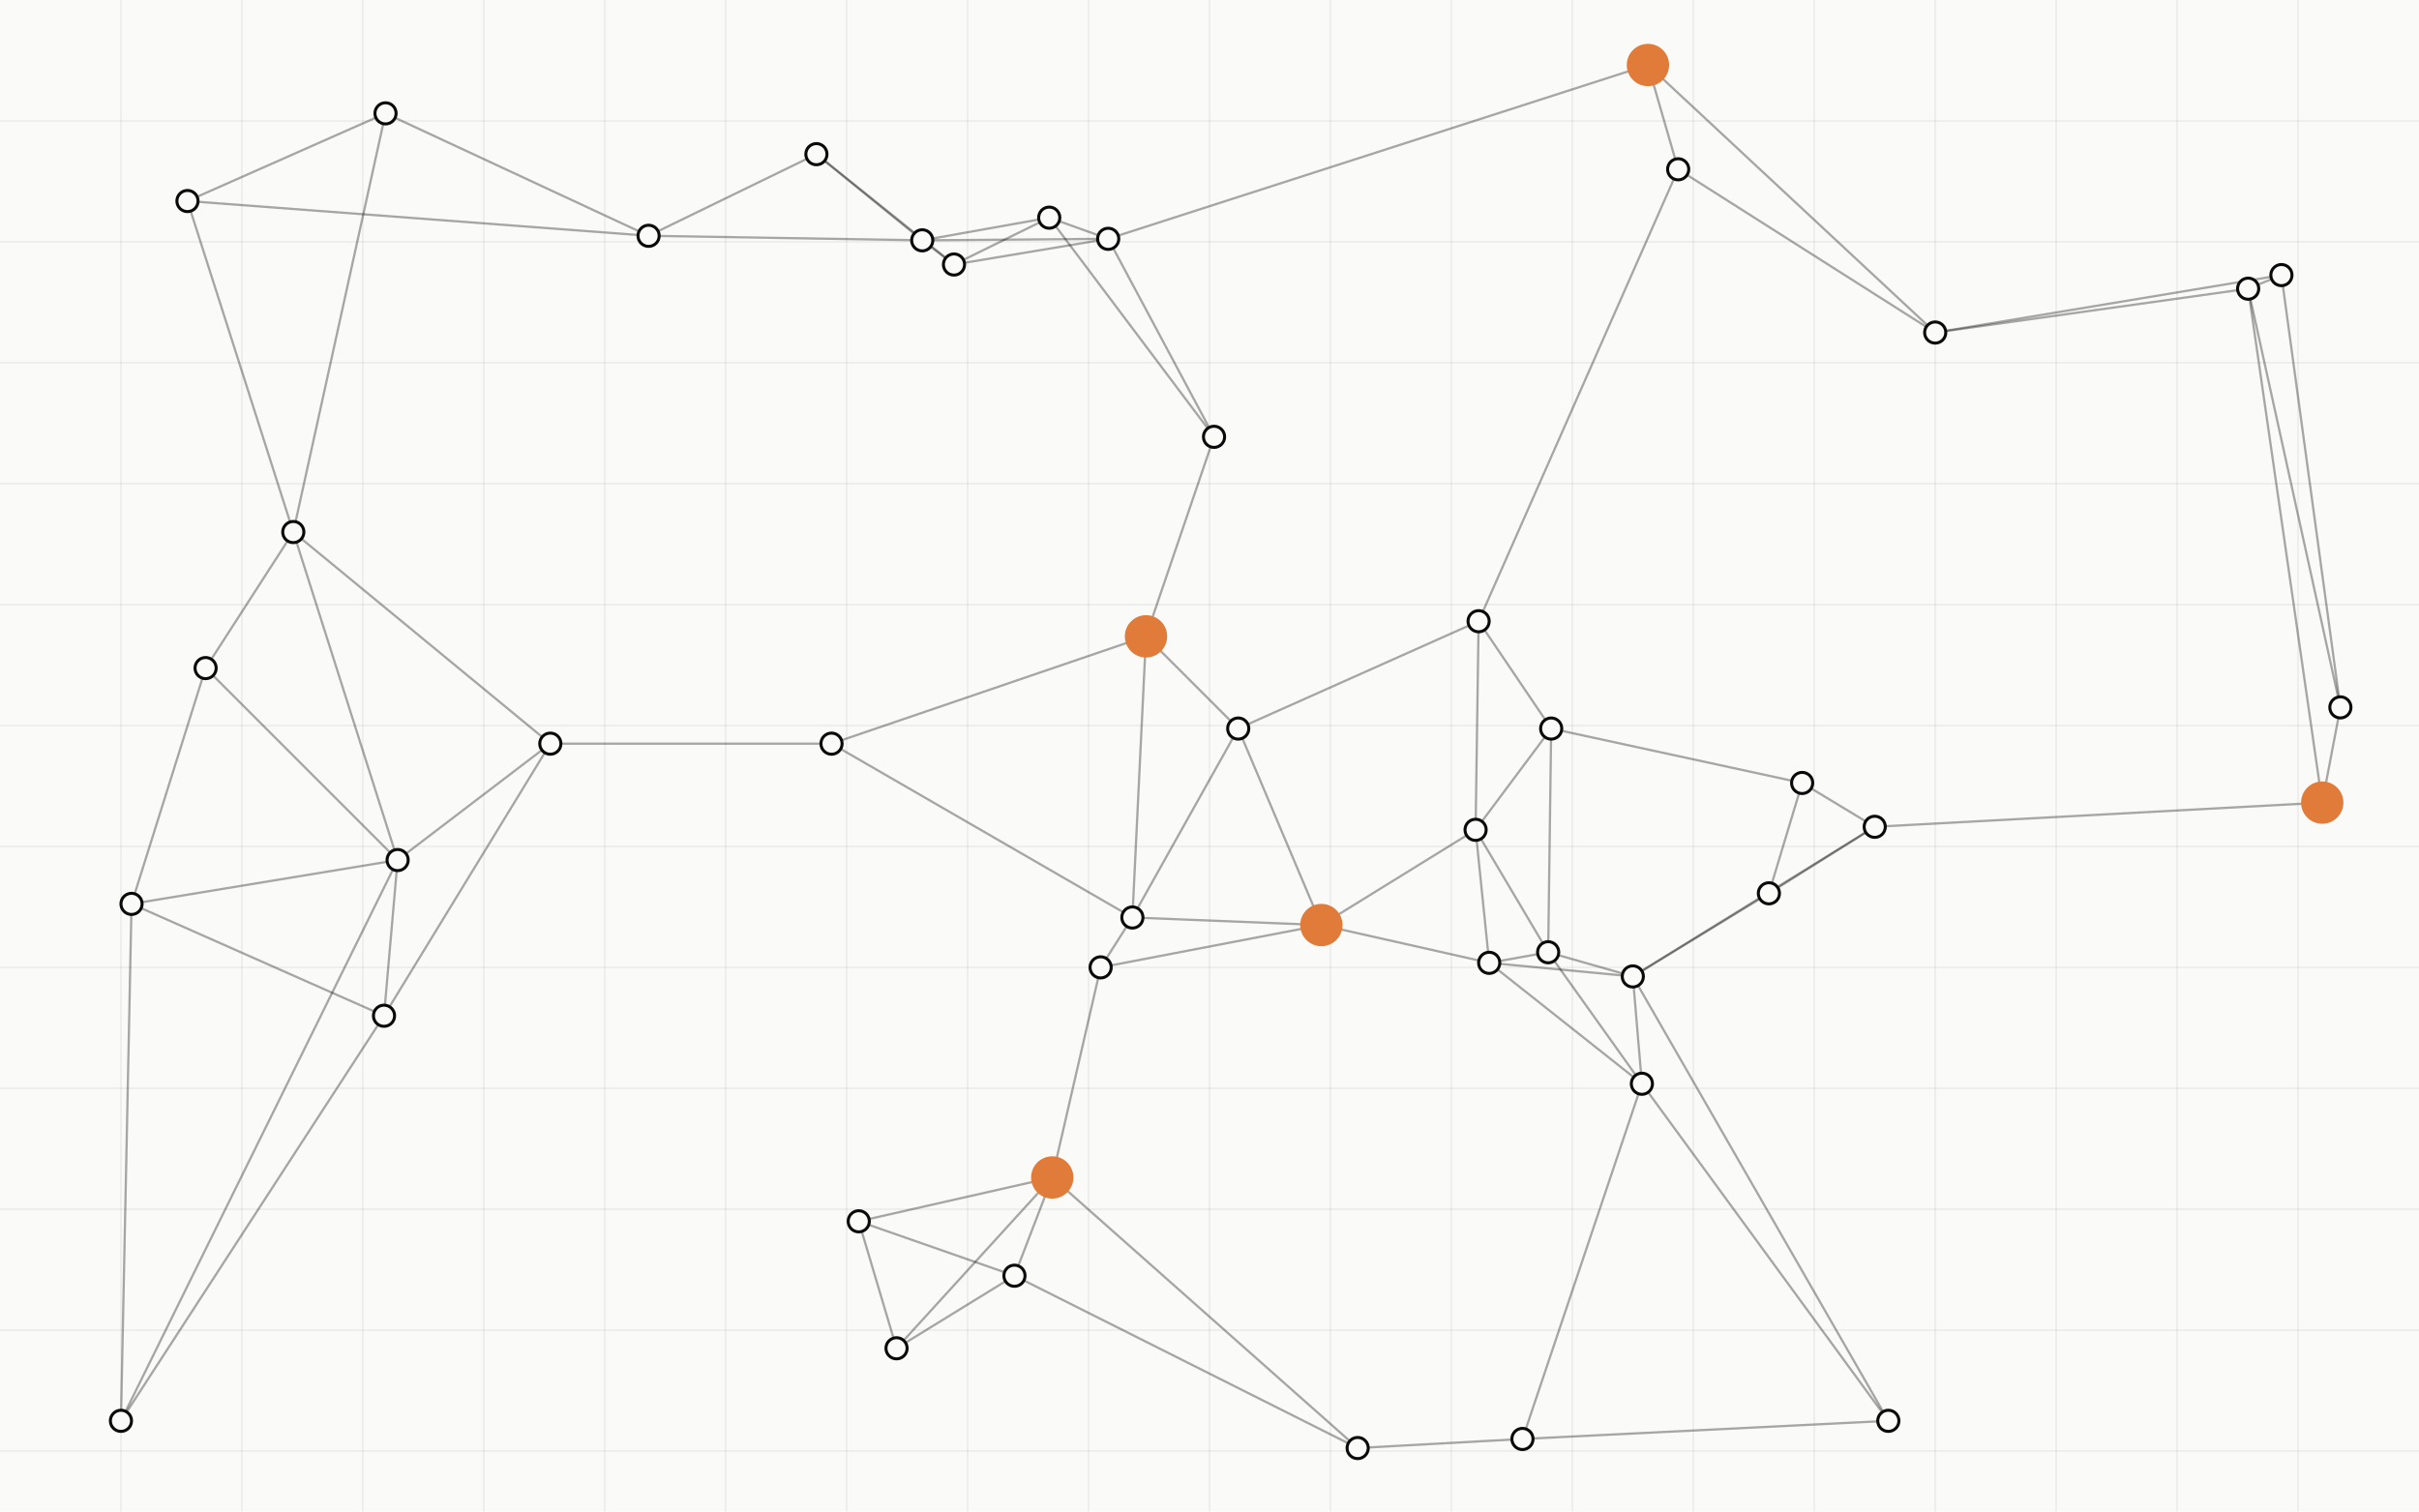
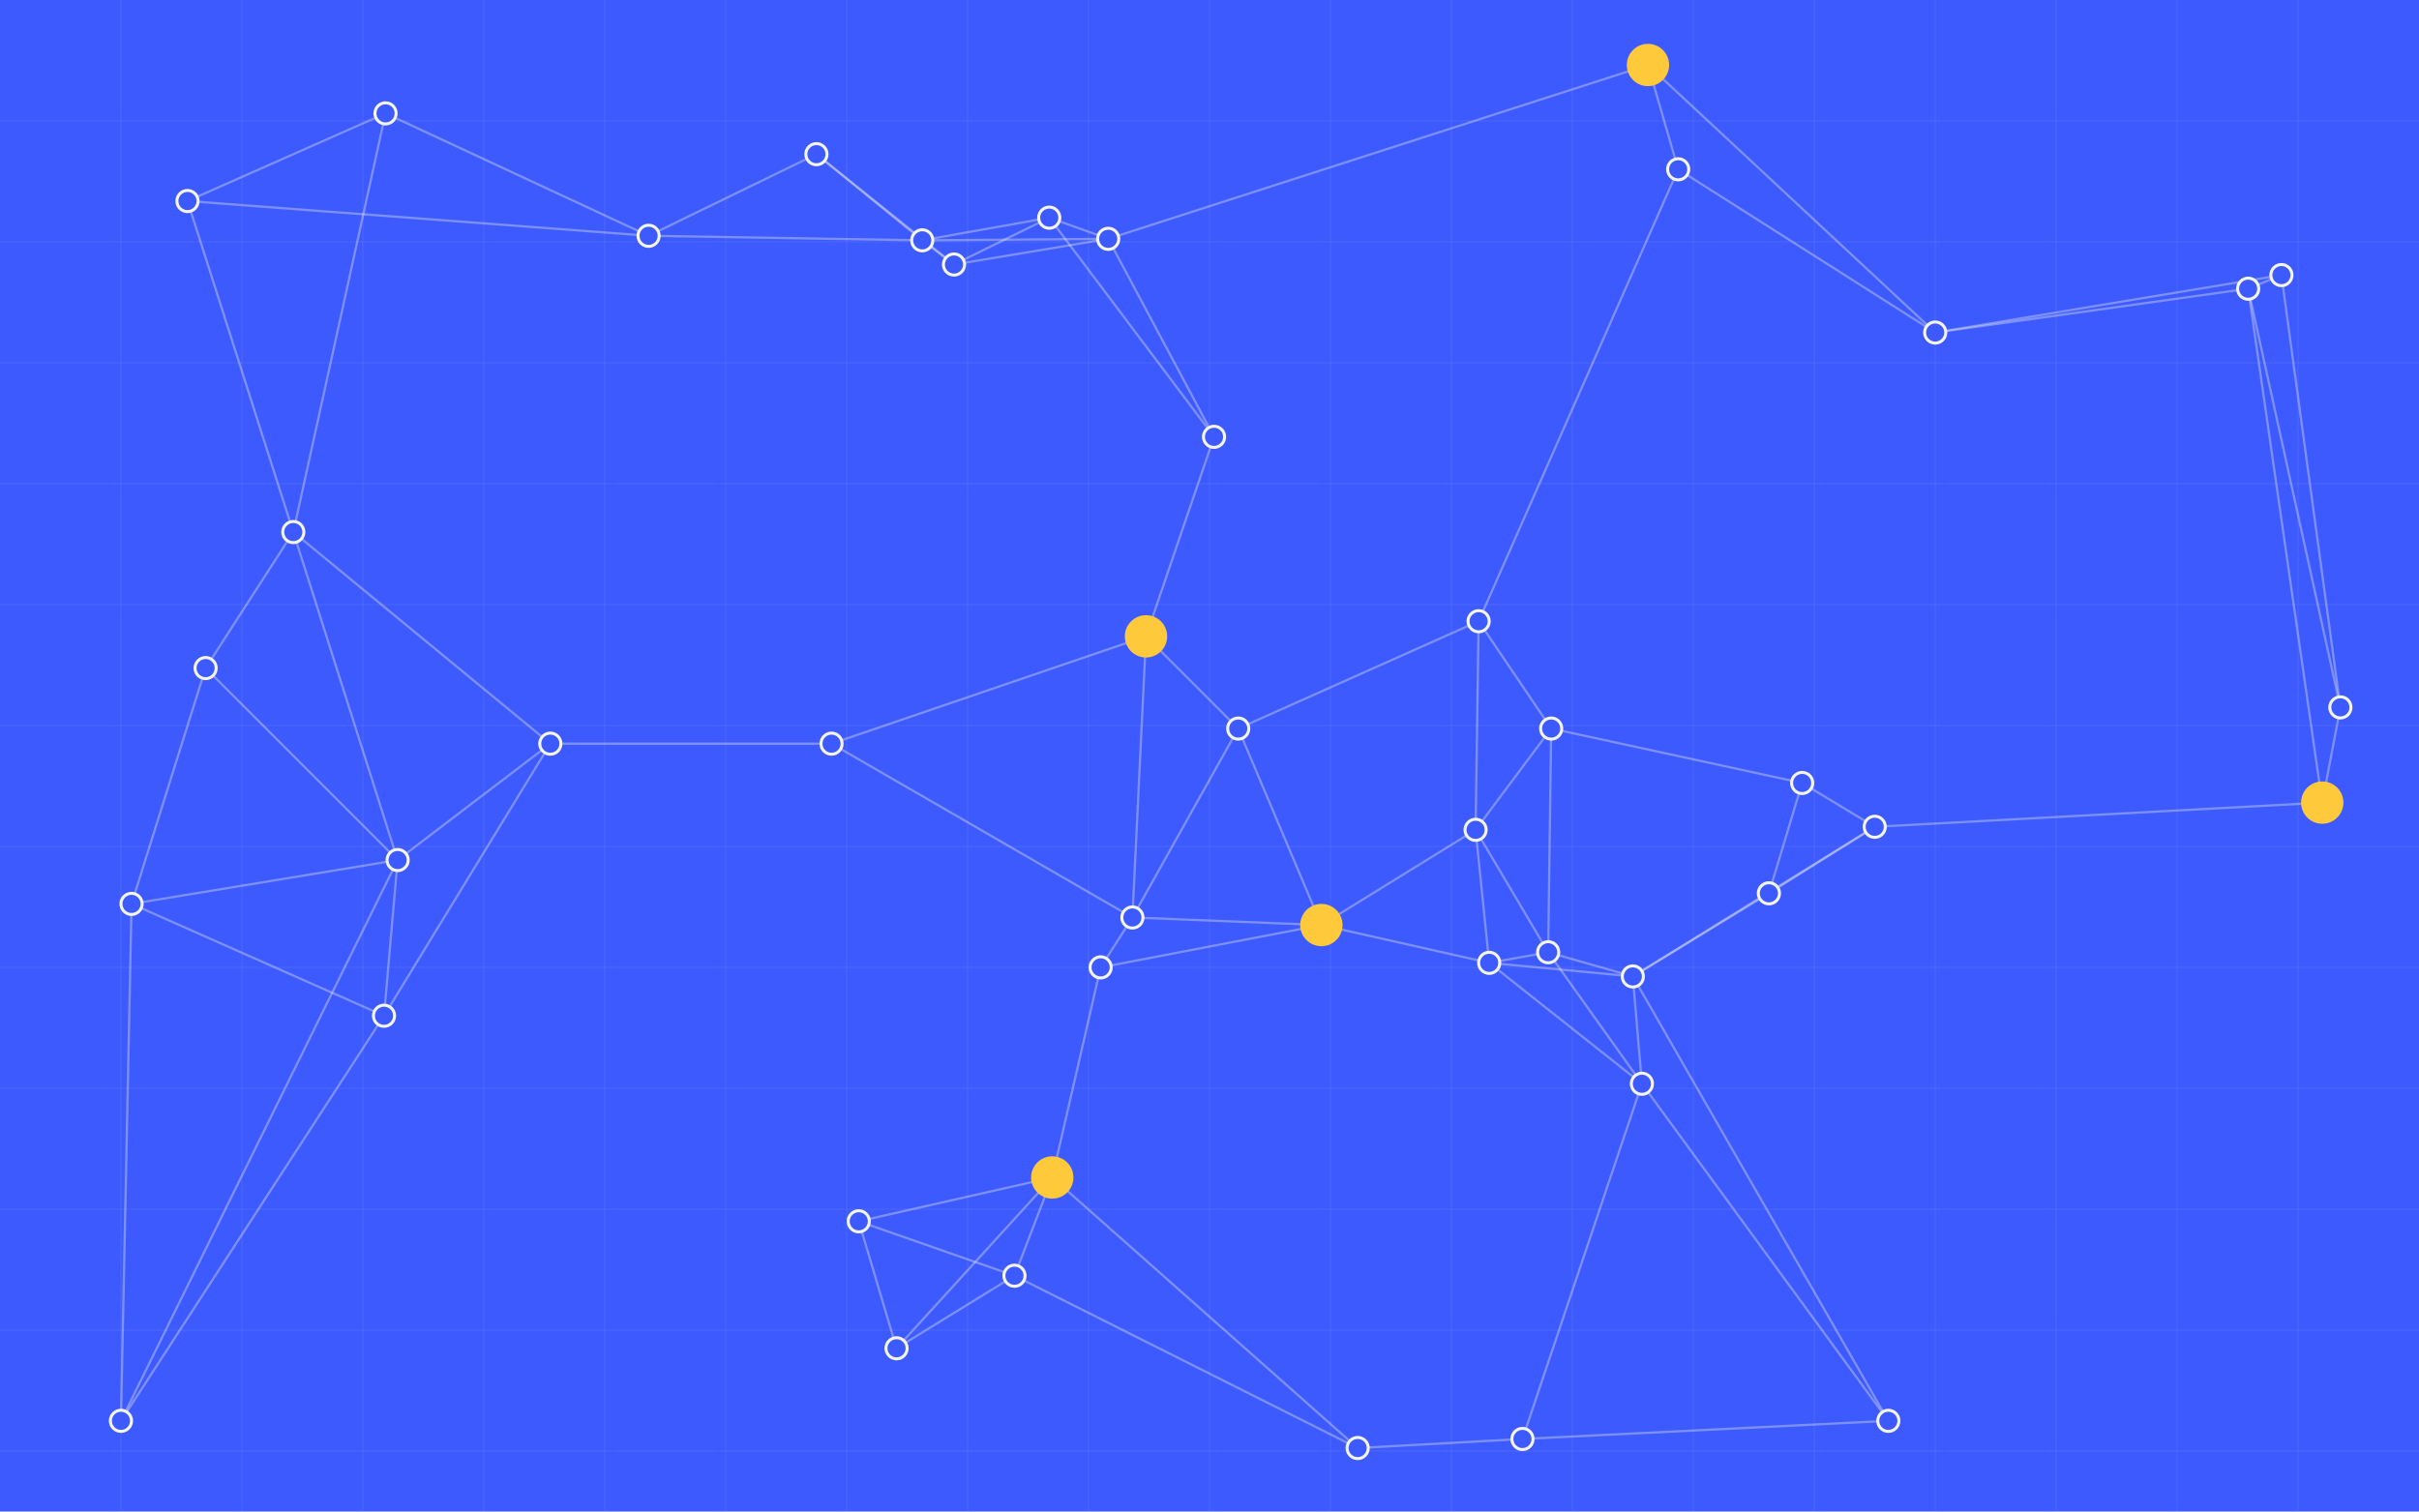
<svg xmlns="http://www.w3.org/2000/svg" width="1600" height="1000" viewBox="0 0 1600 1000" preserveAspectRatio="xMidYMid slice">
-   <rect width="1600" height="1000" fill="#FAFAF9" />
-   <g stroke="#0A0A0A" stroke-opacity="0.06" stroke-width="1">
+   <rect width="1600" height="1000" fill="#3D5AFE" />
+   <g stroke="#F4F4F0" stroke-opacity="0.06" stroke-width="1">
    <path d="M80 0V1000" />
    <path d="M160 0V1000" />
    <path d="M240 0V1000" />
    <path d="M320 0V1000" />
    <path d="M400 0V1000" />
    <path d="M480 0V1000" />
    <path d="M560 0V1000" />
    <path d="M640 0V1000" />
    <path d="M720 0V1000" />
    <path d="M800 0V1000" />
    <path d="M880 0V1000" />
    <path d="M960 0V1000" />
    <path d="M1040 0V1000" />
    <path d="M1120 0V1000" />
    <path d="M1200 0V1000" />
    <path d="M1280 0V1000" />
    <path d="M1360 0V1000" />
    <path d="M1440 0V1000" />
    <path d="M1520 0V1000" />
    <path d="M0 80H1600" />
    <path d="M0 160H1600" />
    <path d="M0 240H1600" />
    <path d="M0 320H1600" />
    <path d="M0 400H1600" />
    <path d="M0 480H1600" />
    <path d="M0 560H1600" />
    <path d="M0 640H1600" />
    <path d="M0 720H1600" />
    <path d="M0 800H1600" />
    <path d="M0 880H1600" />
    <path d="M0 960H1600" />
  </g>
-   <g stroke="#0A0A0A" stroke-opacity="0.35" stroke-width="1.5">
+   <g stroke="#F4F4F0" stroke-opacity="0.35" stroke-width="1.5">
    <path d="M1026 482L976 549" />
    <path d="M874 612L985 637" />
    <path d="M978 411L1110 112" />
    <path d="M1086 717L1024 630" />
    <path d="M1249 940L1080 646" />
    <path d="M671 844L568 808" />
    <path d="M136 442L87 598" />
    <path d="M254 672L87 598" />
    <path d="M610 159L694 144" />
    <path d="M696 779L728 640" />
    <path d="M1086 717L1080 646" />
    <path d="M540 102L631 175" />
    <path d="M593 892L568 808" />
    <path d="M978 411L976 549" />
    <path d="M733 158L631 175" />
    <path d="M631 175L694 144" />
    <path d="M819 482L749 607" />
    <path d="M124 133L194 352" />
    <path d="M1024 630L1026 482" />
    <path d="M758 421L803 289" />
    <path d="M758 421L749 607" />
    <path d="M429 156L610 159" />
    <path d="M80 940L254 672" />
    <path d="M1249 940L1007 952" />
    <path d="M263 569L194 352" />
    <path d="M550 492L758 421" />
    <path d="M1280 220L1509 182" />
    <path d="M1249 940L1086 717" />
    <path d="M1086 717L1007 952" />
    <path d="M671 844L593 892" />
    <path d="M874 612L976 549" />
    <path d="M1487 191L1548 468" />
    <path d="M978 411L1026 482" />
    <path d="M733 158L803 289" />
    <path d="M1536 531L1487 191" />
    <path d="M364 492L550 492" />
    <path d="M874 612L749 607" />
    <path d="M696 779L568 808" />
    <path d="M1090 43L1110 112" />
    <path d="M263 569L254 672" />
    <path d="M696 779L671 844" />
    <path d="M263 569L87 598" />
    <path d="M364 492L194 352" />
    <path d="M80 940L87 598" />
    <path d="M429 156L124 133" />
    <path d="M733 158L1090 43" />
    <path d="M803 289L694 144" />
    <path d="M819 482L978 411" />
    <path d="M898 958L671 844" />
    <path d="M1280 220L1110 112" />
    <path d="M263 569L136 442" />
    <path d="M1509 182L1548 468" />
    <path d="M1487 191L1509 182" />
    <path d="M1240 547L1080 646" />
    <path d="M610 159L631 175" />
    <path d="M540 102L610 159" />
    <path d="M1086 717L985 637" />
    <path d="M733 158L610 159" />
    <path d="M819 482L758 421" />
    <path d="M255 75L194 352" />
    <path d="M696 779L593 892" />
    <path d="M1240 547L1192 518" />
    <path d="M985 637L976 549" />
    <path d="M874 612L819 482" />
    <path d="M1280 220L1487 191" />
    <path d="M1536 531L1548 468" />
    <path d="M1170 591L1080 646" />
    <path d="M364 492L254 672" />
    <path d="M1192 518L1026 482" />
    <path d="M728 640L749 607" />
    <path d="M1536 531L1240 547" />
    <path d="M550 492L749 607" />
    <path d="M696 779L898 958" />
    <path d="M1170 591L1192 518" />
    <path d="M540 102L429 156" />
    <path d="M136 442L194 352" />
    <path d="M985 637L1024 630" />
    <path d="M1280 220L1090 43" />
    <path d="M263 569L80 940" />
    <path d="M429 156L255 75" />
    <path d="M733 158L694 144" />
    <path d="M1080 646L1024 630" />
    <path d="M985 637L1080 646" />
    <path d="M124 133L255 75" />
    <path d="M364 492L263 569" />
    <path d="M1024 630L976 549" />
    <path d="M1170 591L1240 547" />
    <path d="M898 958L1007 952" />
    <path d="M728 640L874 612" />
  </g>
-   <circle cx="696" cy="779" r="14" fill="#E07B39" />
-   <circle cx="1249" cy="940" r="7" fill="#FAFAF9" stroke="#0A0A0A" stroke-width="2" />
-   <circle cx="364" cy="492" r="7" fill="#FAFAF9" stroke="#0A0A0A" stroke-width="2" />
-   <circle cx="1086" cy="717" r="7" fill="#FAFAF9" stroke="#0A0A0A" stroke-width="2" />
-   <circle cx="733" cy="158" r="7" fill="#FAFAF9" stroke="#0A0A0A" stroke-width="2" />
-   <circle cx="1280" cy="220" r="7" fill="#FAFAF9" stroke="#0A0A0A" stroke-width="2" />
-   <circle cx="540" cy="102" r="7" fill="#FAFAF9" stroke="#0A0A0A" stroke-width="2" />
-   <circle cx="728" cy="640" r="7" fill="#FAFAF9" stroke="#0A0A0A" stroke-width="2" />
-   <circle cx="874" cy="612" r="14" fill="#E07B39" />
-   <circle cx="263" cy="569" r="7" fill="#FAFAF9" stroke="#0A0A0A" stroke-width="2" />
-   <circle cx="819" cy="482" r="7" fill="#FAFAF9" stroke="#0A0A0A" stroke-width="2" />
-   <circle cx="1170" cy="591" r="7" fill="#FAFAF9" stroke="#0A0A0A" stroke-width="2" />
-   <circle cx="978" cy="411" r="7" fill="#FAFAF9" stroke="#0A0A0A" stroke-width="2" />
-   <circle cx="80" cy="940" r="7" fill="#FAFAF9" stroke="#0A0A0A" stroke-width="2" />
-   <circle cx="429" cy="156" r="7" fill="#FAFAF9" stroke="#0A0A0A" stroke-width="2" />
-   <circle cx="1090" cy="43" r="14" fill="#E07B39" />
-   <circle cx="124" cy="133" r="7" fill="#FAFAF9" stroke="#0A0A0A" stroke-width="2" />
-   <circle cx="898" cy="958" r="7" fill="#FAFAF9" stroke="#0A0A0A" stroke-width="2" />
-   <circle cx="985" cy="637" r="7" fill="#FAFAF9" stroke="#0A0A0A" stroke-width="2" />
-   <circle cx="1536" cy="531" r="14" fill="#E07B39" />
-   <circle cx="1487" cy="191" r="7" fill="#FAFAF9" stroke="#0A0A0A" stroke-width="2" />
-   <circle cx="1240" cy="547" r="7" fill="#FAFAF9" stroke="#0A0A0A" stroke-width="2" />
-   <circle cx="550" cy="492" r="7" fill="#FAFAF9" stroke="#0A0A0A" stroke-width="2" />
-   <circle cx="758" cy="421" r="14" fill="#E07B39" />
-   <circle cx="1080" cy="646" r="7" fill="#FAFAF9" stroke="#0A0A0A" stroke-width="2" />
-   <circle cx="1509" cy="182" r="7" fill="#FAFAF9" stroke="#0A0A0A" stroke-width="2" />
-   <circle cx="1192" cy="518" r="7" fill="#FAFAF9" stroke="#0A0A0A" stroke-width="2" />
-   <circle cx="671" cy="844" r="7" fill="#FAFAF9" stroke="#0A0A0A" stroke-width="2" />
-   <circle cx="1548" cy="468" r="7" fill="#FAFAF9" stroke="#0A0A0A" stroke-width="2" />
-   <circle cx="803" cy="289" r="7" fill="#FAFAF9" stroke="#0A0A0A" stroke-width="2" />
-   <circle cx="254" cy="672" r="7" fill="#FAFAF9" stroke="#0A0A0A" stroke-width="2" />
-   <circle cx="1024" cy="630" r="7" fill="#FAFAF9" stroke="#0A0A0A" stroke-width="2" />
-   <circle cx="136" cy="442" r="7" fill="#FAFAF9" stroke="#0A0A0A" stroke-width="2" />
-   <circle cx="1026" cy="482" r="7" fill="#FAFAF9" stroke="#0A0A0A" stroke-width="2" />
-   <circle cx="1110" cy="112" r="7" fill="#FAFAF9" stroke="#0A0A0A" stroke-width="2" />
-   <circle cx="610" cy="159" r="7" fill="#FAFAF9" stroke="#0A0A0A" stroke-width="2" />
-   <circle cx="255" cy="75" r="7" fill="#FAFAF9" stroke="#0A0A0A" stroke-width="2" />
-   <circle cx="1007" cy="952" r="7" fill="#FAFAF9" stroke="#0A0A0A" stroke-width="2" />
-   <circle cx="749" cy="607" r="7" fill="#FAFAF9" stroke="#0A0A0A" stroke-width="2" />
-   <circle cx="87" cy="598" r="7" fill="#FAFAF9" stroke="#0A0A0A" stroke-width="2" />
-   <circle cx="593" cy="892" r="7" fill="#FAFAF9" stroke="#0A0A0A" stroke-width="2" />
-   <circle cx="631" cy="175" r="7" fill="#FAFAF9" stroke="#0A0A0A" stroke-width="2" />
-   <circle cx="194" cy="352" r="7" fill="#FAFAF9" stroke="#0A0A0A" stroke-width="2" />
-   <circle cx="568" cy="808" r="7" fill="#FAFAF9" stroke="#0A0A0A" stroke-width="2" />
-   <circle cx="694" cy="144" r="7" fill="#FAFAF9" stroke="#0A0A0A" stroke-width="2" />
-   <circle cx="976" cy="549" r="7" fill="#FAFAF9" stroke="#0A0A0A" stroke-width="2" />
+   <circle cx="696" cy="779" r="14" fill="#FFC93C" />
+   <circle cx="1249" cy="940" r="7" fill="#3D5AFE" stroke="#F4F4F0" stroke-width="2" />
+   <circle cx="364" cy="492" r="7" fill="#3D5AFE" stroke="#F4F4F0" stroke-width="2" />
+   <circle cx="1086" cy="717" r="7" fill="#3D5AFE" stroke="#F4F4F0" stroke-width="2" />
+   <circle cx="733" cy="158" r="7" fill="#3D5AFE" stroke="#F4F4F0" stroke-width="2" />
+   <circle cx="1280" cy="220" r="7" fill="#3D5AFE" stroke="#F4F4F0" stroke-width="2" />
+   <circle cx="540" cy="102" r="7" fill="#3D5AFE" stroke="#F4F4F0" stroke-width="2" />
+   <circle cx="728" cy="640" r="7" fill="#3D5AFE" stroke="#F4F4F0" stroke-width="2" />
+   <circle cx="874" cy="612" r="14" fill="#FFC93C" />
+   <circle cx="263" cy="569" r="7" fill="#3D5AFE" stroke="#F4F4F0" stroke-width="2" />
+   <circle cx="819" cy="482" r="7" fill="#3D5AFE" stroke="#F4F4F0" stroke-width="2" />
+   <circle cx="1170" cy="591" r="7" fill="#3D5AFE" stroke="#F4F4F0" stroke-width="2" />
+   <circle cx="978" cy="411" r="7" fill="#3D5AFE" stroke="#F4F4F0" stroke-width="2" />
+   <circle cx="80" cy="940" r="7" fill="#3D5AFE" stroke="#F4F4F0" stroke-width="2" />
+   <circle cx="429" cy="156" r="7" fill="#3D5AFE" stroke="#F4F4F0" stroke-width="2" />
+   <circle cx="1090" cy="43" r="14" fill="#FFC93C" />
+   <circle cx="124" cy="133" r="7" fill="#3D5AFE" stroke="#F4F4F0" stroke-width="2" />
+   <circle cx="898" cy="958" r="7" fill="#3D5AFE" stroke="#F4F4F0" stroke-width="2" />
+   <circle cx="985" cy="637" r="7" fill="#3D5AFE" stroke="#F4F4F0" stroke-width="2" />
+   <circle cx="1536" cy="531" r="14" fill="#FFC93C" />
+   <circle cx="1487" cy="191" r="7" fill="#3D5AFE" stroke="#F4F4F0" stroke-width="2" />
+   <circle cx="1240" cy="547" r="7" fill="#3D5AFE" stroke="#F4F4F0" stroke-width="2" />
+   <circle cx="550" cy="492" r="7" fill="#3D5AFE" stroke="#F4F4F0" stroke-width="2" />
+   <circle cx="758" cy="421" r="14" fill="#FFC93C" />
+   <circle cx="1080" cy="646" r="7" fill="#3D5AFE" stroke="#F4F4F0" stroke-width="2" />
+   <circle cx="1509" cy="182" r="7" fill="#3D5AFE" stroke="#F4F4F0" stroke-width="2" />
+   <circle cx="1192" cy="518" r="7" fill="#3D5AFE" stroke="#F4F4F0" stroke-width="2" />
+   <circle cx="671" cy="844" r="7" fill="#3D5AFE" stroke="#F4F4F0" stroke-width="2" />
+   <circle cx="1548" cy="468" r="7" fill="#3D5AFE" stroke="#F4F4F0" stroke-width="2" />
+   <circle cx="803" cy="289" r="7" fill="#3D5AFE" stroke="#F4F4F0" stroke-width="2" />
+   <circle cx="254" cy="672" r="7" fill="#3D5AFE" stroke="#F4F4F0" stroke-width="2" />
+   <circle cx="1024" cy="630" r="7" fill="#3D5AFE" stroke="#F4F4F0" stroke-width="2" />
+   <circle cx="136" cy="442" r="7" fill="#3D5AFE" stroke="#F4F4F0" stroke-width="2" />
+   <circle cx="1026" cy="482" r="7" fill="#3D5AFE" stroke="#F4F4F0" stroke-width="2" />
+   <circle cx="1110" cy="112" r="7" fill="#3D5AFE" stroke="#F4F4F0" stroke-width="2" />
+   <circle cx="610" cy="159" r="7" fill="#3D5AFE" stroke="#F4F4F0" stroke-width="2" />
+   <circle cx="255" cy="75" r="7" fill="#3D5AFE" stroke="#F4F4F0" stroke-width="2" />
+   <circle cx="1007" cy="952" r="7" fill="#3D5AFE" stroke="#F4F4F0" stroke-width="2" />
+   <circle cx="749" cy="607" r="7" fill="#3D5AFE" stroke="#F4F4F0" stroke-width="2" />
+   <circle cx="87" cy="598" r="7" fill="#3D5AFE" stroke="#F4F4F0" stroke-width="2" />
+   <circle cx="593" cy="892" r="7" fill="#3D5AFE" stroke="#F4F4F0" stroke-width="2" />
+   <circle cx="631" cy="175" r="7" fill="#3D5AFE" stroke="#F4F4F0" stroke-width="2" />
+   <circle cx="194" cy="352" r="7" fill="#3D5AFE" stroke="#F4F4F0" stroke-width="2" />
+   <circle cx="568" cy="808" r="7" fill="#3D5AFE" stroke="#F4F4F0" stroke-width="2" />
+   <circle cx="694" cy="144" r="7" fill="#3D5AFE" stroke="#F4F4F0" stroke-width="2" />
+   <circle cx="976" cy="549" r="7" fill="#3D5AFE" stroke="#F4F4F0" stroke-width="2" />
</svg>
